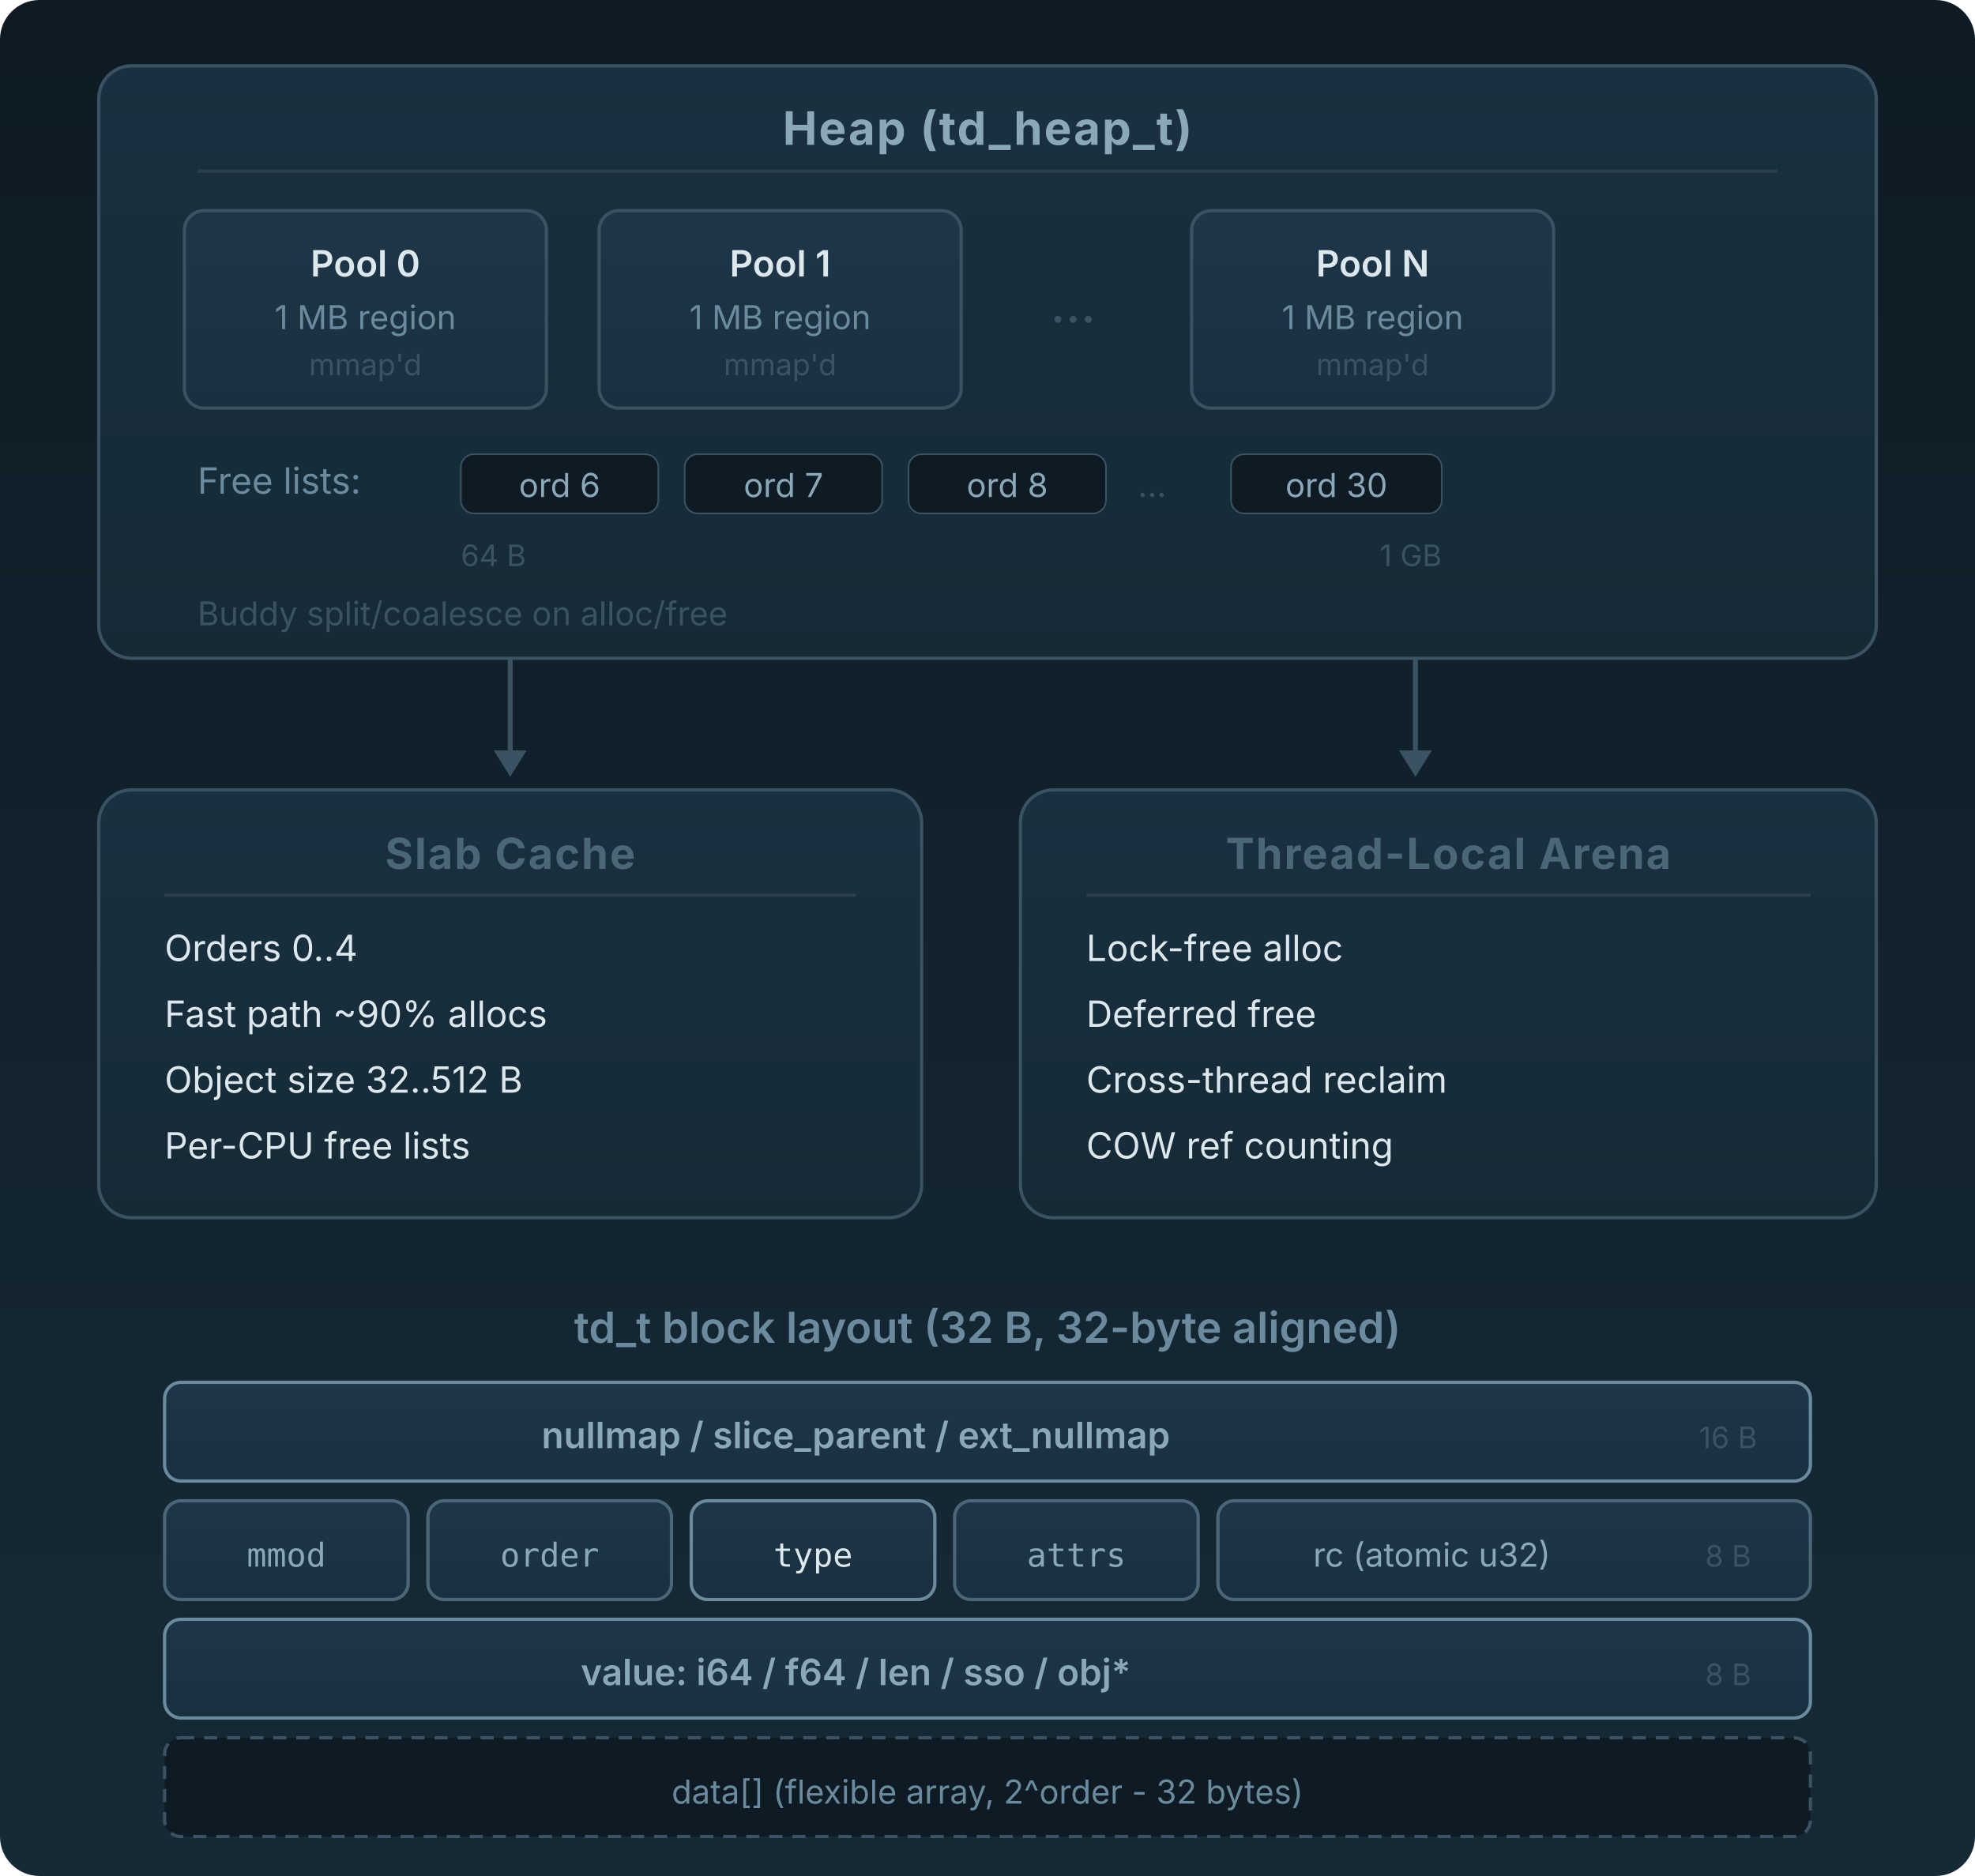
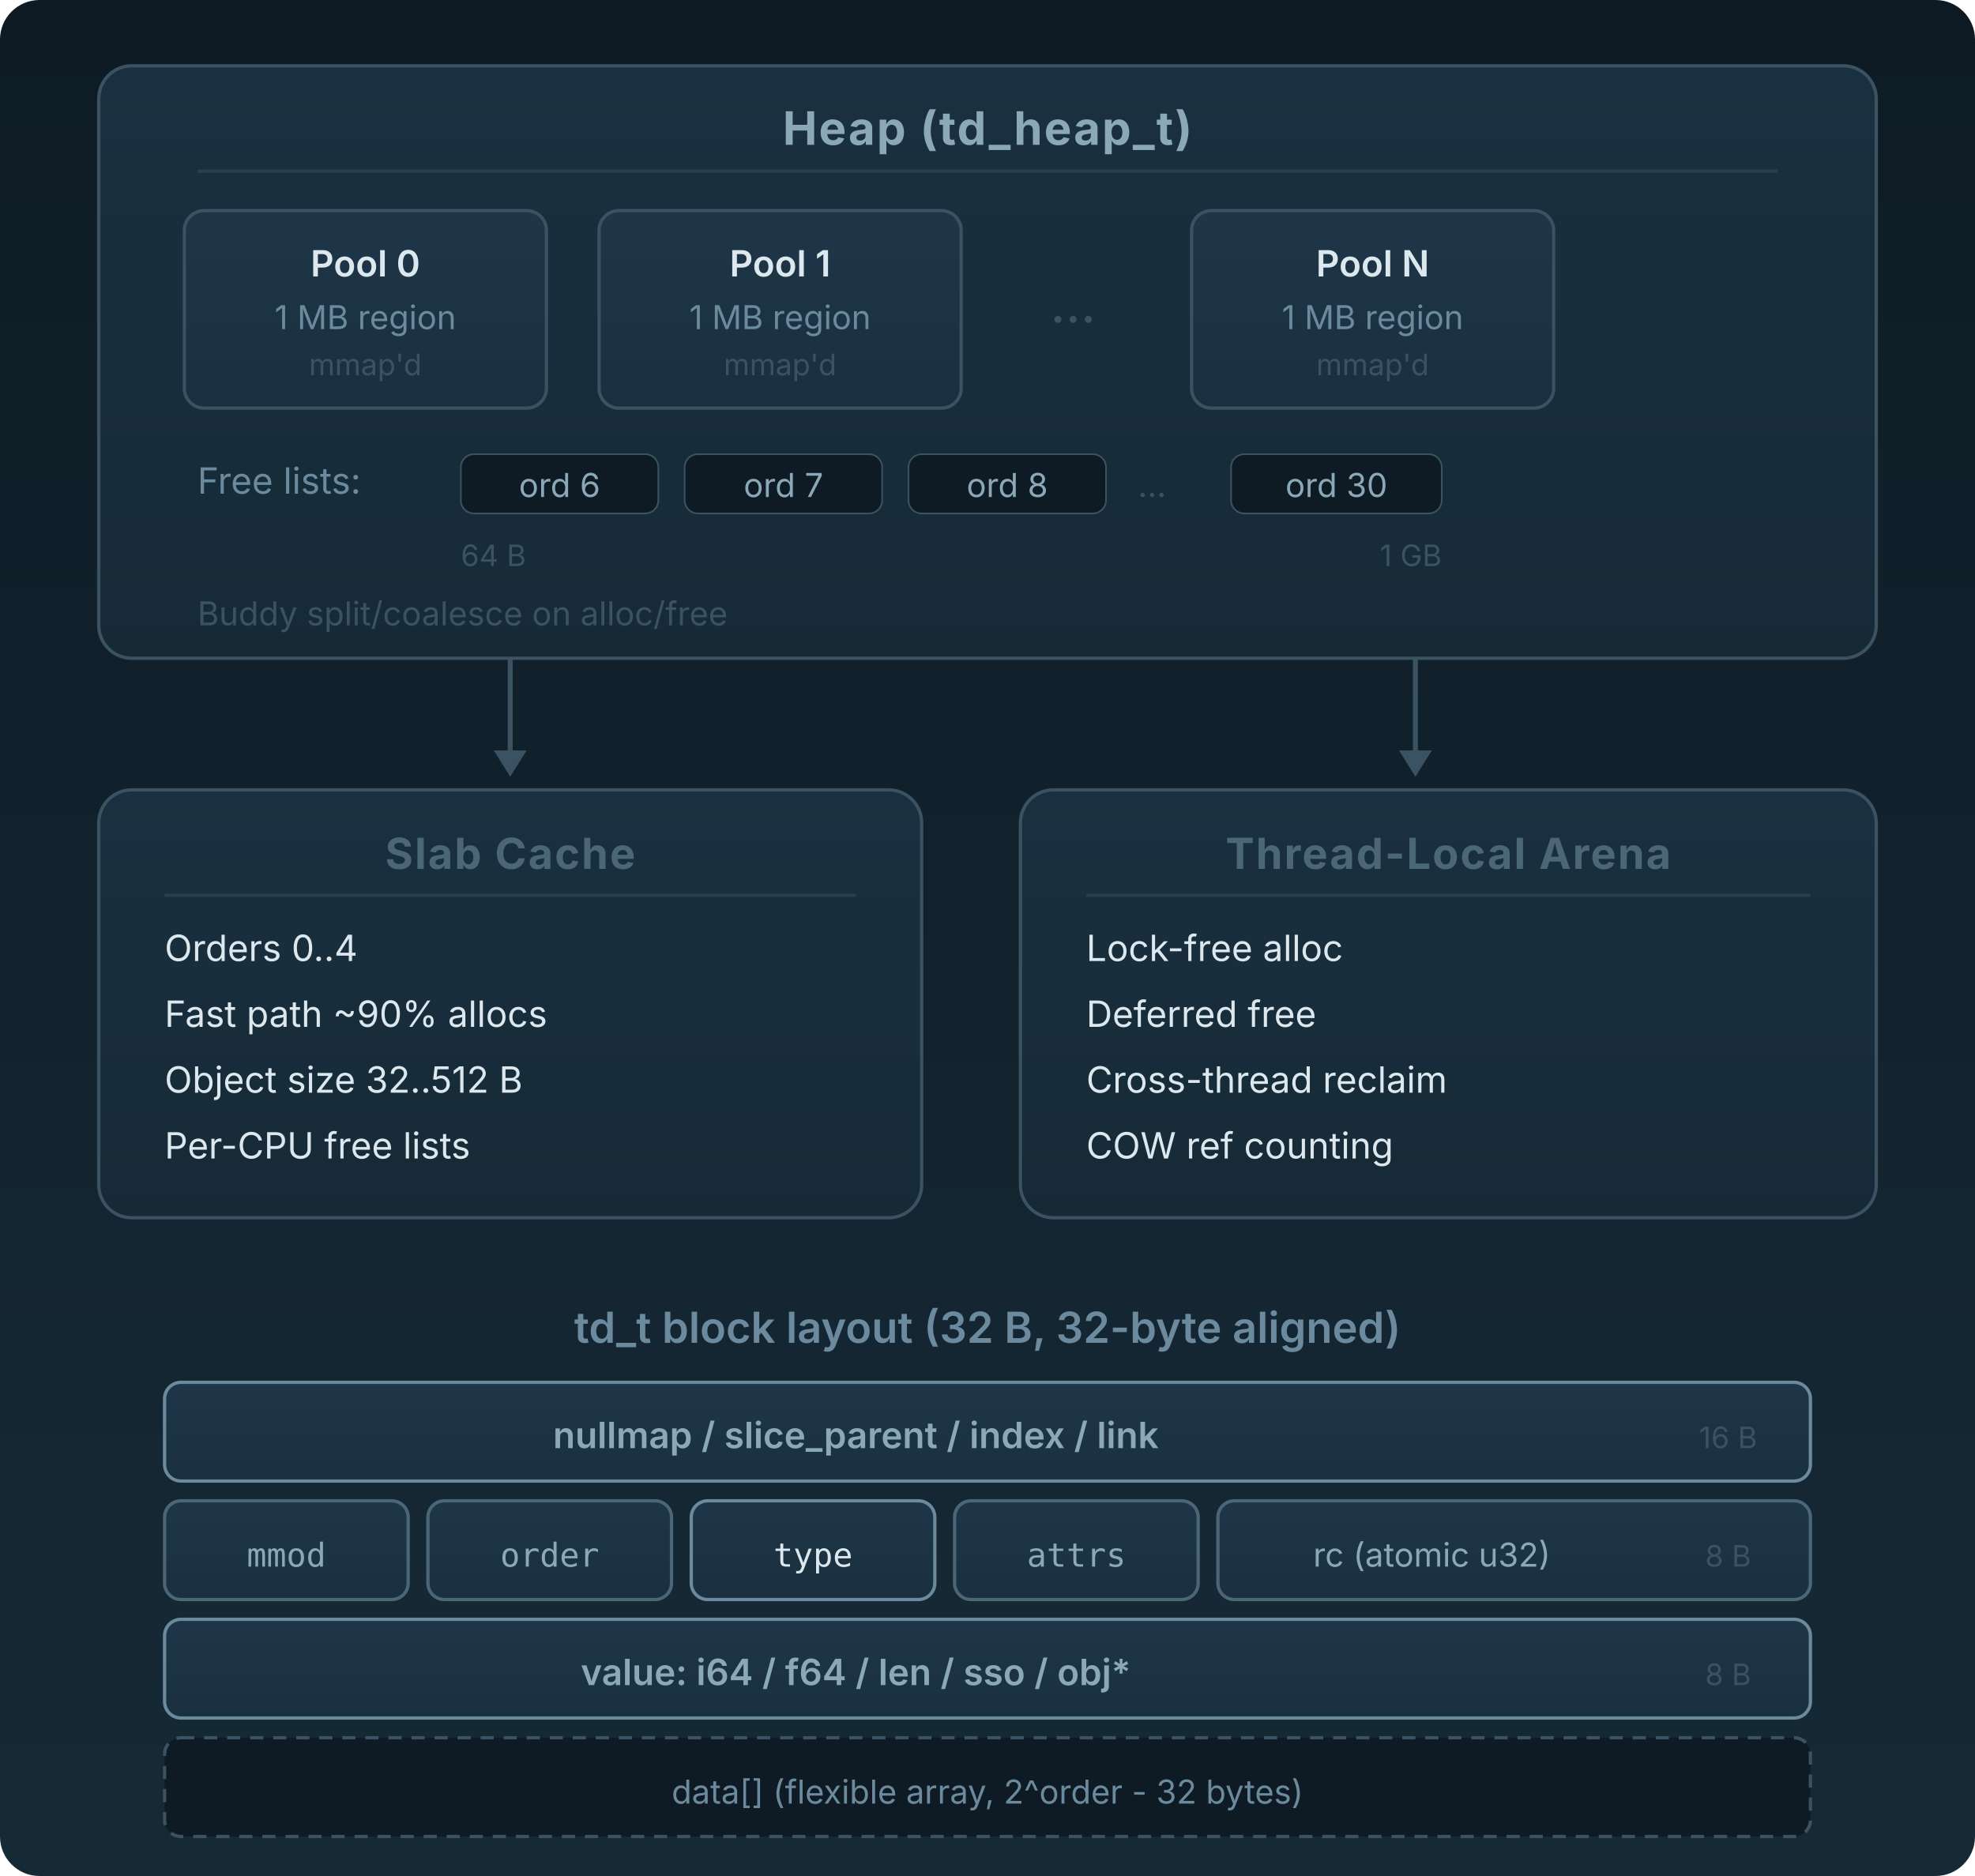
<svg xmlns="http://www.w3.org/2000/svg" viewBox="0 0 600 570" font-family="'Inter','Helvetica Neue',Arial,sans-serif" font-size="12">
  <defs>
    <linearGradient id="mbg" x1="0" y1="0" x2="0" y2="1">
      <stop offset="0%" stop-color="#0e1b24" />
      <stop offset="100%" stop-color="#162a36" />
    </linearGradient>
    <linearGradient id="heap" x1="0" y1="0" x2="0" y2="1">
      <stop offset="0%" stop-color="#1a3040" />
      <stop offset="100%" stop-color="#162a36" />
    </linearGradient>
    <linearGradient id="pool" x1="0" y1="0" x2="0" y2="1">
      <stop offset="0%" stop-color="#1e3648" />
      <stop offset="100%" stop-color="#1a3040" />
    </linearGradient>
    <linearGradient id="slab" x1="0" y1="0" x2="0" y2="1">
      <stop offset="0%" stop-color="#1a3040" />
      <stop offset="100%" stop-color="#162a36" />
    </linearGradient>
    <linearGradient id="tla" x1="0" y1="0" x2="0" y2="1">
      <stop offset="0%" stop-color="#1a3040" />
      <stop offset="100%" stop-color="#162a36" />
    </linearGradient>
    <linearGradient id="block" x1="0" y1="0" x2="0" y2="1">
      <stop offset="0%" stop-color="#1e3648" />
      <stop offset="100%" stop-color="#1a3040" />
    </linearGradient>
  </defs>
  <rect width="600" height="570" rx="12" fill="url(#mbg)" />
  <rect x="30" y="20" width="540" height="180" rx="10" fill="url(#heap)" stroke="#3a5261" stroke-width="1" />
  <text x="300" y="44" text-anchor="middle" fill="#8ba8b8" font-size="14" font-weight="700" letter-spacing="0.5">Heap (td_heap_t)</text>
  <line x1="60" y1="52" x2="540" y2="52" stroke="#2a3e4b" stroke-width="1" />
  <rect x="56" y="64" width="110" height="60" rx="6" fill="url(#pool)" stroke="#3a5261" stroke-width="1" />
  <text x="111" y="84" text-anchor="middle" fill="#dce8ee" font-size="11" font-weight="600">Pool 0</text>
  <text x="111" y="100" text-anchor="middle" fill="#6b8a9e" font-size="10">1 MB region</text>
  <text x="111" y="114" text-anchor="middle" fill="#3a5261" font-size="9">mmap'd</text>
  <rect x="182" y="64" width="110" height="60" rx="6" fill="url(#pool)" stroke="#3a5261" stroke-width="1" />
  <text x="237" y="84" text-anchor="middle" fill="#dce8ee" font-size="11" font-weight="600">Pool 1</text>
  <text x="237" y="100" text-anchor="middle" fill="#6b8a9e" font-size="10">1 MB region</text>
  <text x="237" y="114" text-anchor="middle" fill="#3a5261" font-size="9">mmap'd</text>
  <text x="326" y="98" text-anchor="middle" fill="#3a5261" font-size="16">...</text>
  <rect x="362" y="64" width="110" height="60" rx="6" fill="url(#pool)" stroke="#3a5261" stroke-width="1" />
  <text x="417" y="84" text-anchor="middle" fill="#dce8ee" font-size="11" font-weight="600">Pool N</text>
  <text x="417" y="100" text-anchor="middle" fill="#6b8a9e" font-size="10">1 MB region</text>
  <text x="417" y="114" text-anchor="middle" fill="#3a5261" font-size="9">mmap'd</text>
  <text x="60" y="150" fill="#6b8a9e" font-size="11">Free lists:</text>
  <g font-size="10">
    <rect x="140" y="138" width="60" height="18" rx="4" fill="#0e1b24" stroke="#3a5261" stroke-width="0.5" />
    <text x="170" y="151" text-anchor="middle" fill="#8ba8b8">ord 6</text>
    <rect x="208" y="138" width="60" height="18" rx="4" fill="#0e1b24" stroke="#3a5261" stroke-width="0.5" />
    <text x="238" y="151" text-anchor="middle" fill="#8ba8b8">ord 7</text>
    <rect x="276" y="138" width="60" height="18" rx="4" fill="#0e1b24" stroke="#3a5261" stroke-width="0.5" />
    <text x="306" y="151" text-anchor="middle" fill="#8ba8b8">ord 8</text>
    <text x="350" y="151" text-anchor="middle" fill="#3a5261">...</text>
    <rect x="374" y="138" width="64" height="18" rx="4" fill="#0e1b24" stroke="#3a5261" stroke-width="0.5" />
    <text x="406" y="151" text-anchor="middle" fill="#8ba8b8">ord 30</text>
  </g>
  <text x="140" y="172" fill="#3a5261" font-size="9">64 B</text>
  <text x="438" y="172" fill="#3a5261" font-size="9" text-anchor="end">1 GB</text>
  <text x="60" y="190" fill="#3a5261" font-size="10">Buddy split/coalesce on alloc/free</text>
  <line x1="155" y1="200" x2="155" y2="230" stroke="#3a5261" stroke-width="1.5" />
  <polygon points="155,236 150,228 160,228" fill="#3a5261" />
  <line x1="430" y1="200" x2="430" y2="230" stroke="#3a5261" stroke-width="1.5" />
  <polygon points="430,236 425,228 435,228" fill="#3a5261" />
  <rect x="30" y="240" width="250" height="130" rx="10" fill="url(#slab)" stroke="#3a5261" stroke-width="1" />
  <text x="155" y="264" text-anchor="middle" fill="#4b6777" font-size="13" font-weight="700" letter-spacing="0.5">Slab Cache</text>
  <line x1="50" y1="272" x2="260" y2="272" stroke="#2a3e4b" stroke-width="1" />
  <g fill="#dce8ee" font-size="11">
    <text x="50" y="292">Orders 0..4</text>
    <text x="50" y="312">Fast path ~90% allocs</text>
    <text x="50" y="332">Object size 32..512 B</text>
    <text x="50" y="352">Per-CPU free lists</text>
  </g>
  <rect x="310" y="240" width="260" height="130" rx="10" fill="url(#tla)" stroke="#3a5261" stroke-width="1" />
  <text x="440" y="264" text-anchor="middle" fill="#4b6777" font-size="13" font-weight="700" letter-spacing="0.5">Thread-Local Arena</text>
  <line x1="330" y1="272" x2="550" y2="272" stroke="#2a3e4b" stroke-width="1" />
  <g fill="#dce8ee" font-size="11">
    <text x="330" y="292">Lock-free alloc</text>
    <text x="330" y="312">Deferred free</text>
    <text x="330" y="332">Cross-thread reclaim</text>
    <text x="330" y="352">COW ref counting</text>
  </g>
  <text x="300" y="408" text-anchor="middle" fill="#6b8a9e" font-size="13" font-weight="600">td_t block layout (32 B, 32-byte aligned)</text>
  <g transform="translate(50, 420)">
    <rect x="0" y="0" width="500" height="30" rx="5" fill="url(#block)" stroke="#6b8a9e" stroke-width="1" />
-     <text x="210" y="20" text-anchor="middle" fill="#8ba8b8" font-size="11" font-weight="600">nullmap / slice_parent / ext_nullmap</text>
+     <text x="210" y="20" text-anchor="middle" fill="#8ba8b8" font-size="11" font-weight="600">nullmap / slice_parent / index / link</text>
    <text x="475" y="20" text-anchor="middle" fill="#3a5261" font-size="9">16 B</text>
    <rect x="0" y="36" width="74" height="30" rx="5" fill="url(#block)" stroke="#4b6777" stroke-width="1" />
    <text x="37" y="56" text-anchor="middle" fill="#8ba8b8" font-size="10" font-family="'JetBrains Mono','SF Mono',monospace">mmod</text>
    <rect x="80" y="36" width="74" height="30" rx="5" fill="url(#block)" stroke="#4b6777" stroke-width="1" />
    <text x="117" y="56" text-anchor="middle" fill="#8ba8b8" font-size="10" font-family="'JetBrains Mono','SF Mono',monospace">order</text>
    <rect x="160" y="36" width="74" height="30" rx="5" fill="url(#block)" stroke="#6b8a9e" stroke-width="1" />
    <text x="197" y="56" text-anchor="middle" fill="#dce8ee" font-size="10" font-family="'JetBrains Mono','SF Mono',monospace">type</text>
    <rect x="240" y="36" width="74" height="30" rx="5" fill="url(#block)" stroke="#4b6777" stroke-width="1" />
    <text x="277" y="56" text-anchor="middle" fill="#8ba8b8" font-size="10" font-family="'JetBrains Mono','SF Mono',monospace">attrs</text>
    <rect x="320" y="36" width="180" height="30" rx="5" fill="url(#block)" stroke="#4b6777" stroke-width="1" />
    <text x="385" y="56" text-anchor="middle" fill="#8ba8b8" font-size="10">rc (atomic u32)</text>
    <text x="475" y="56" text-anchor="middle" fill="#3a5261" font-size="9">8 B</text>
    <rect x="0" y="72" width="500" height="30" rx="5" fill="url(#block)" stroke="#6b8a9e" stroke-width="1" />
    <text x="210" y="92" text-anchor="middle" fill="#8ba8b8" font-size="11" font-weight="600">value: i64 / f64 / len / sso / obj*</text>
    <text x="475" y="92" text-anchor="middle" fill="#3a5261" font-size="9">8 B</text>
    <rect x="0" y="108" width="500" height="30" rx="5" fill="#0e1b24" stroke="#3a5261" stroke-width="1" stroke-dasharray="4,3" />
    <text x="250" y="128" text-anchor="middle" fill="#6b8a9e" font-size="10">data[] (flexible array, 2^order - 32 bytes)</text>
  </g>
</svg>
